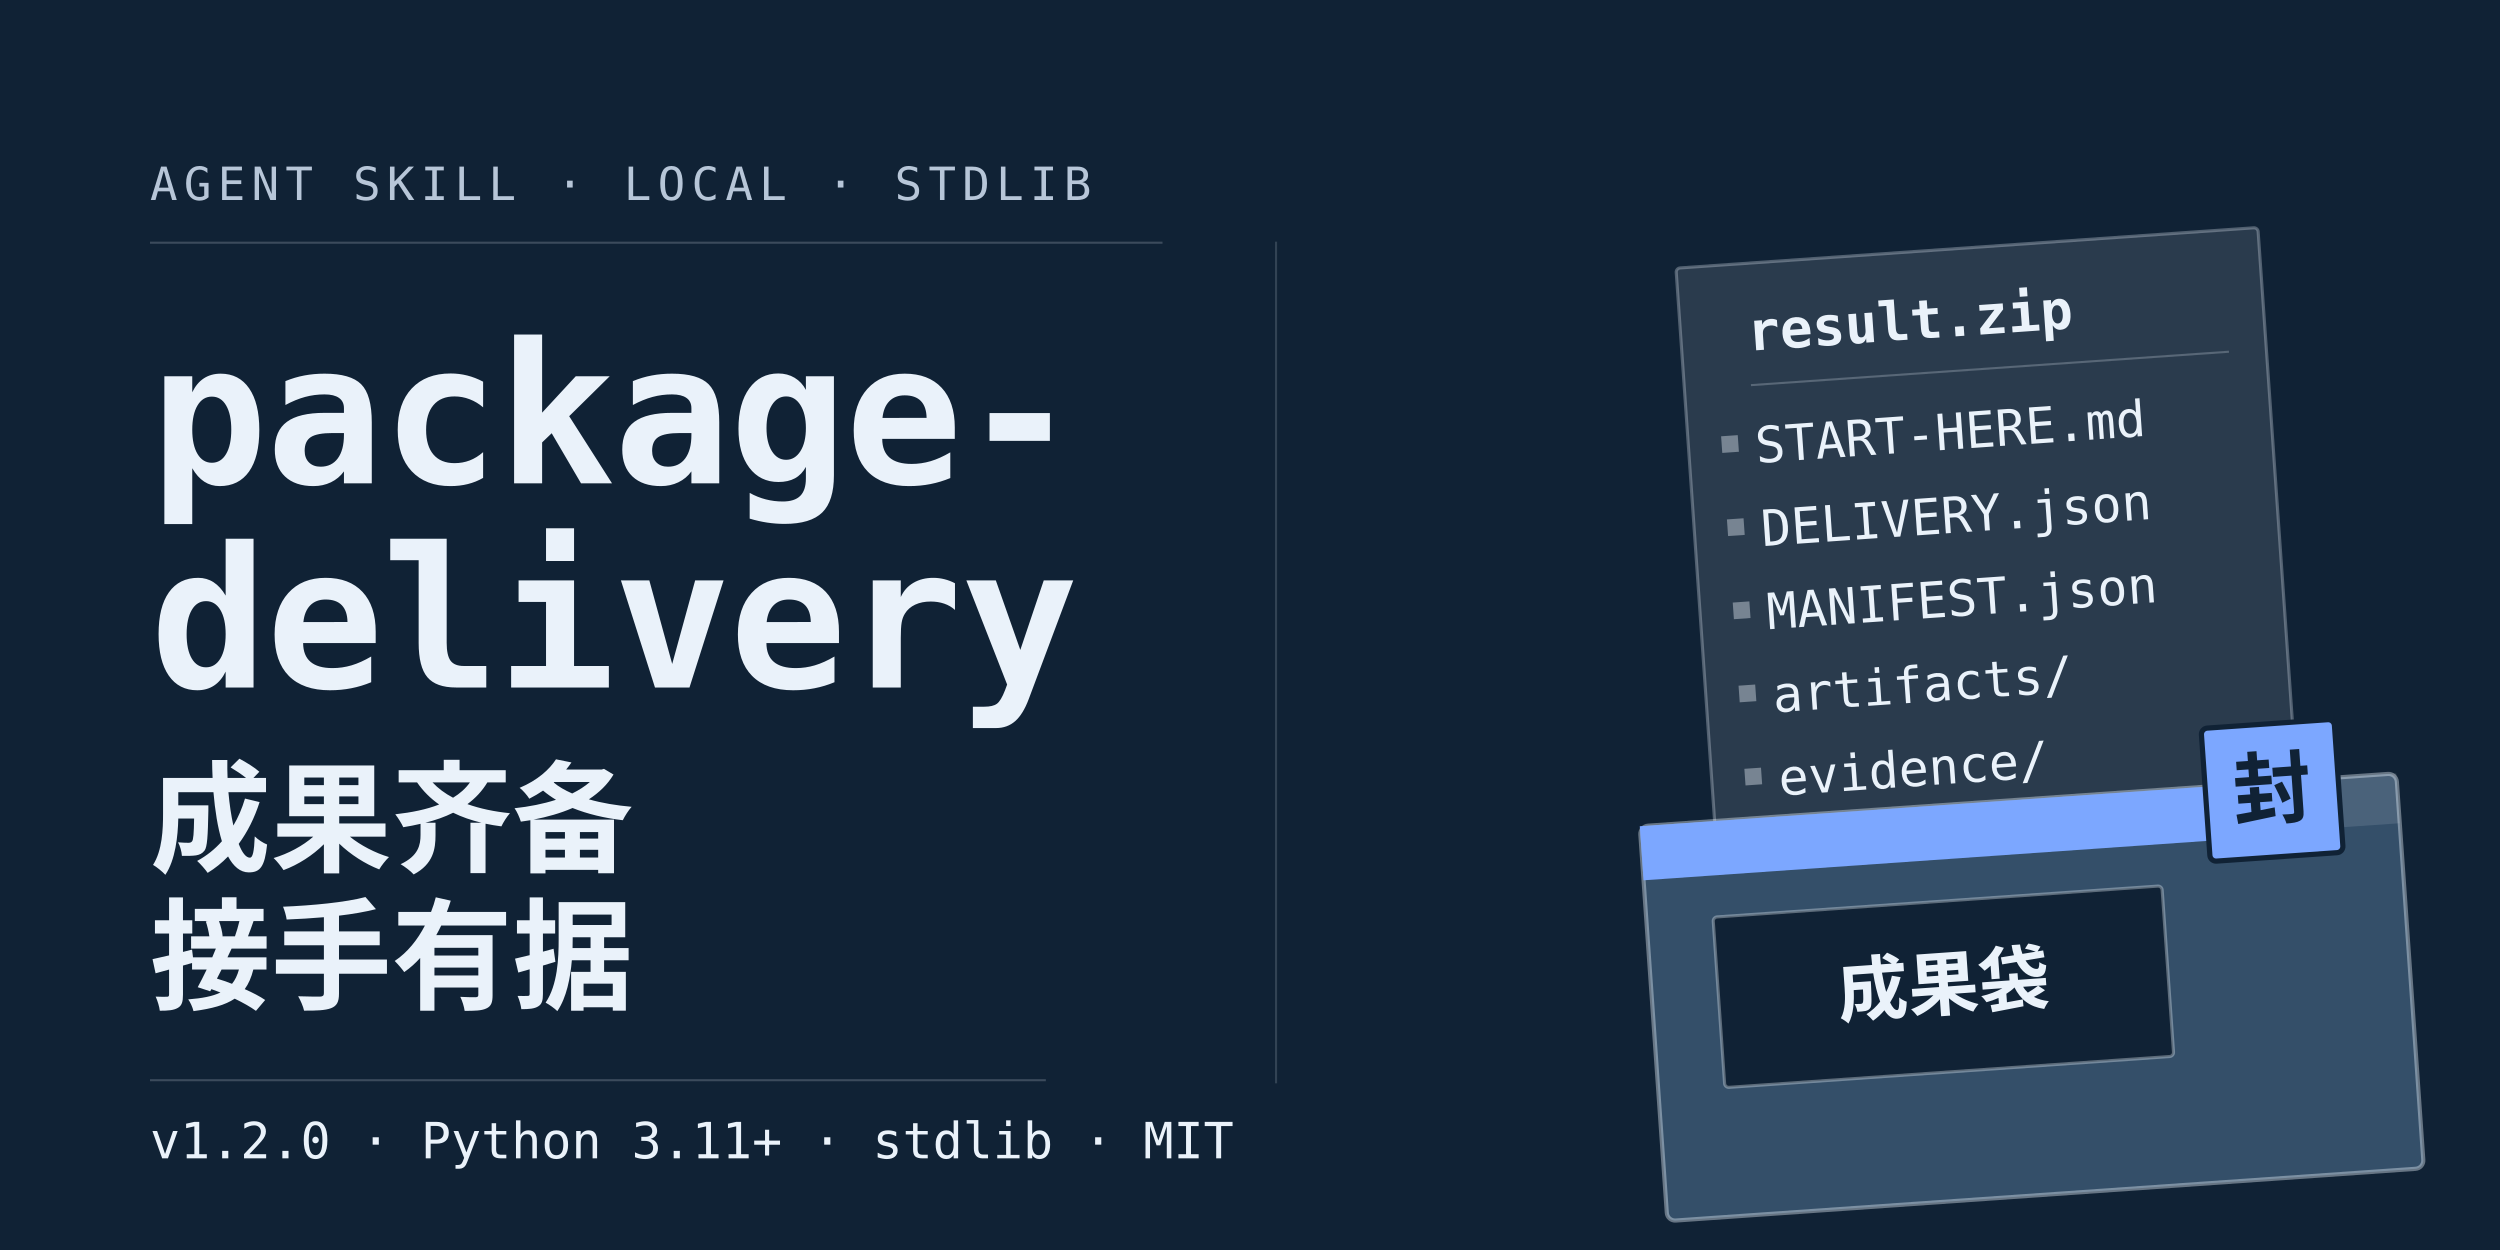
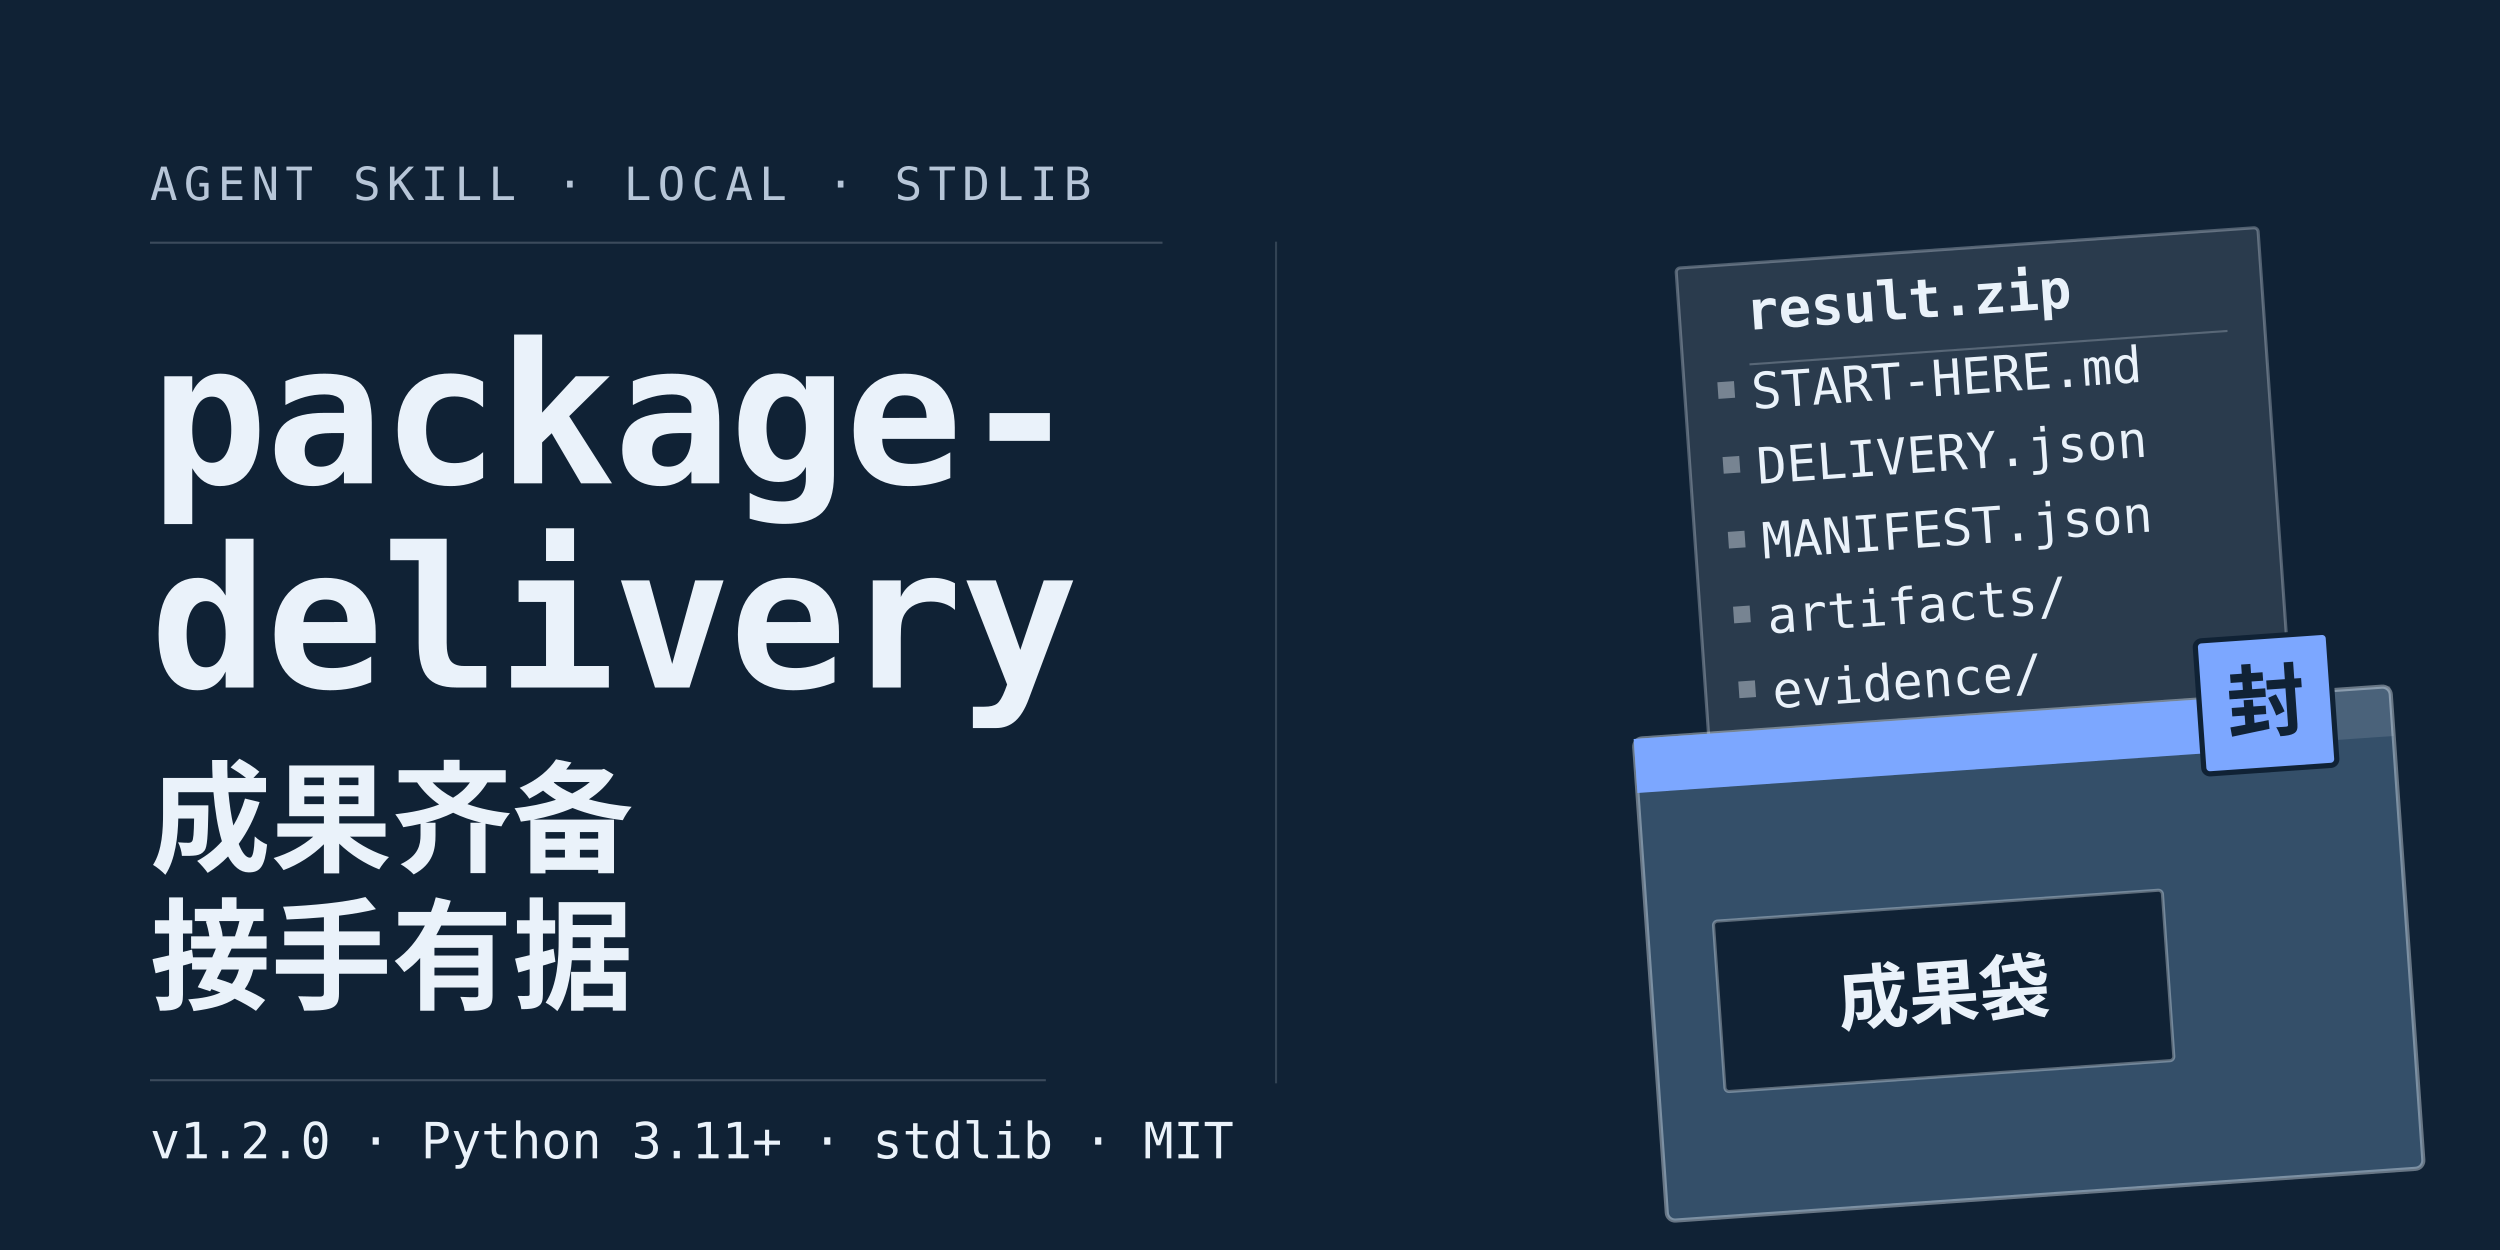
<svg xmlns="http://www.w3.org/2000/svg" viewBox="0 0 1200 600" width="1200" height="600" role="img" aria-labelledby="hero-title hero-desc">
  <rect width="1200" height="600" fill="#102235" />
  <text x="72" y="96" font-family="Consolas,'SFMono-Regular',monospace" font-size="22" letter-spacing="3" fill="#B7C6D8">AGENT SKILL · LOCAL · STDLIB</text>
  <rect x="72" y="116" width="486" height="1" fill="#EAF2FA" opacity="0.2" />
  <text x="72" y="232" font-family="Consolas,'SFMono-Regular',monospace" font-size="94" font-weight="600" letter-spacing="-1" fill="#EAF2FA">package-</text>
  <text x="72" y="330" font-family="Consolas,'SFMono-Regular',monospace" font-size="94" font-weight="600" letter-spacing="-1" fill="#EAF2FA">delivery</text>
  <text x="72" y="414" font-family="'Segoe UI','Microsoft YaHei','PingFang SC',sans-serif" font-size="58" font-weight="700" fill="#EAF2FA">成果齐备</text>
  <text x="72" y="480" font-family="'Segoe UI','Microsoft YaHei','PingFang SC',sans-serif" font-size="58" font-weight="700" fill="#EAF2FA">接手有据</text>
  <rect x="72" y="518" width="430" height="1" fill="#EAF2FA" opacity="0.2" />
  <text x="72" y="556" font-family="Consolas,'SFMono-Regular',monospace" font-size="24" fill="#EAF2FA">v1.2.0 · Python 3.11+ · stdlib · MIT</text>
  <rect x="612" y="116" width="1" height="404" fill="#EAF2FA" opacity="0.16" />
  <g transform="rotate(-4 966 346)">
-     <rect x="820" y="118" width="280" height="312" rx="2" fill="#EAF2FA" fill-opacity="0.12" stroke="#EAF2FA" stroke-opacity="0.3" stroke-width="1.5" />
-     <text x="852" y="160" font-family="Consolas,'SFMono-Regular',monospace" font-size="26" font-weight="600" fill="#EAF2FA">result.zip</text>
-     <rect x="852" y="176" width="230" height="1" fill="#EAF2FA" opacity="0.24" />
-     <rect x="836" y="200" width="8" height="8" fill="#EAF2FA" opacity="0.4" />
-     <text x="852" y="214" font-family="Consolas,'SFMono-Regular',monospace" font-size="24" fill="#EAF2FA">START-HERE.md</text>
-     <rect x="836" y="240" width="8" height="8" fill="#EAF2FA" opacity="0.4" />
-     <text x="852" y="254" font-family="Consolas,'SFMono-Regular',monospace" font-size="24" fill="#EAF2FA">DELIVERY.json</text>
-     <rect x="836" y="280" width="8" height="8" fill="#EAF2FA" opacity="0.4" />
-     <text x="852" y="294" font-family="Consolas,'SFMono-Regular',monospace" font-size="24" fill="#EAF2FA">MANIFEST.json</text>
-     <rect x="836" y="320" width="8" height="8" fill="#EAF2FA" opacity="0.4" />
-     <text x="852" y="334" font-family="Consolas,'SFMono-Regular',monospace" font-size="24" fill="#EAF2FA">artifacts/</text>
-     <rect x="836" y="360" width="8" height="8" fill="#EAF2FA" opacity="0.4" />
-     <text x="852" y="374" font-family="Consolas,'SFMono-Regular',monospace" font-size="24" fill="#EAF2FA">evidence/</text>
-     <rect x="784" y="384" width="364" height="190" rx="4" fill="#344F69" stroke="#EAF2FA" stroke-opacity="0.4" stroke-width="2" />
-     <rect x="784" y="384" width="364" height="24" fill="#EAF2FA" opacity="0.12" />
-     <rect x="784" y="384" width="300" height="26" fill="#7CA7FF" />
-     <rect x="1056" y="356" width="64" height="64" rx="3" fill="#7CA7FF" stroke="#102235" stroke-width="2.5" />
-     <text x="1088" y="401" text-anchor="middle" font-family="'Segoe UI','Microsoft YaHei','PingFang SC',sans-serif" font-size="38" font-weight="700" fill="#102235">封</text>
-     <rect x="816" y="430" width="216" height="82" rx="2" fill="#102235" stroke="#EAF2FA" stroke-opacity="0.35" stroke-width="1.5" />
-     <text x="924" y="482" text-anchor="middle" font-family="'Segoe UI','Microsoft YaHei','PingFang SC',sans-serif" font-size="34" font-weight="700" fill="#EAF2FA">成果袋</text>
+     <rect x="820" y="118" width="280" height="302" rx="2" fill="#EAF2FA" fill-opacity="0.12" stroke="#EAF2FA" stroke-opacity="0.3" stroke-width="1.5" />
+     <text x="852" y="150" font-family="Consolas,'SFMono-Regular',monospace" font-size="26" font-weight="600" fill="#EAF2FA">result.zip</text>
+     <rect x="852" y="166" width="230" height="1" fill="#EAF2FA" opacity="0.24" />
+     <rect x="836" y="174" width="8" height="8" fill="#EAF2FA" opacity="0.4" />
+     <text x="852" y="188" font-family="Consolas,'SFMono-Regular',monospace" font-size="24" fill="#EAF2FA">START-HERE.md</text>
+     <rect x="836" y="210" width="8" height="8" fill="#EAF2FA" opacity="0.4" />
+     <text x="852" y="224" font-family="Consolas,'SFMono-Regular',monospace" font-size="24" fill="#EAF2FA">DELIVERY.json</text>
+     <rect x="836" y="246" width="8" height="8" fill="#EAF2FA" opacity="0.4" />
+     <text x="852" y="260" font-family="Consolas,'SFMono-Regular',monospace" font-size="24" fill="#EAF2FA">MANIFEST.json</text>
+     <rect x="836" y="282" width="8" height="8" fill="#EAF2FA" opacity="0.4" />
+     <text x="852" y="296" font-family="Consolas,'SFMono-Regular',monospace" font-size="24" fill="#EAF2FA">artifacts/</text>
+     <rect x="836" y="318" width="8" height="8" fill="#EAF2FA" opacity="0.4" />
+     <text x="852" y="332" font-family="Consolas,'SFMono-Regular',monospace" font-size="24" fill="#EAF2FA">evidence/</text>
+     <rect x="784" y="342" width="364" height="232" rx="4" fill="#344F69" stroke="#EAF2FA" stroke-opacity="0.4" stroke-width="2" />
+     <rect x="784" y="342" width="364" height="24" fill="#EAF2FA" opacity="0.12" />
+     <rect x="784" y="342" width="300" height="26" fill="#7CA7FF" />
+     <rect x="1056" y="314" width="64" height="64" rx="3" fill="#7CA7FF" stroke="#102235" stroke-width="2.5" />
+     <text x="1088" y="359" text-anchor="middle" font-family="'Segoe UI','Microsoft YaHei','PingFang SC',sans-serif" font-size="38" font-weight="700" fill="#102235">封</text>
+     <rect x="816" y="432" width="216" height="82" rx="2" fill="#102235" stroke="#EAF2FA" stroke-opacity="0.35" stroke-width="1.5" />
+     <text x="924" y="486" text-anchor="middle" font-family="'Segoe UI','Microsoft YaHei','PingFang SC',sans-serif" font-size="34" font-weight="700" fill="#EAF2FA">成果袋</text>
  </g>
</svg>
